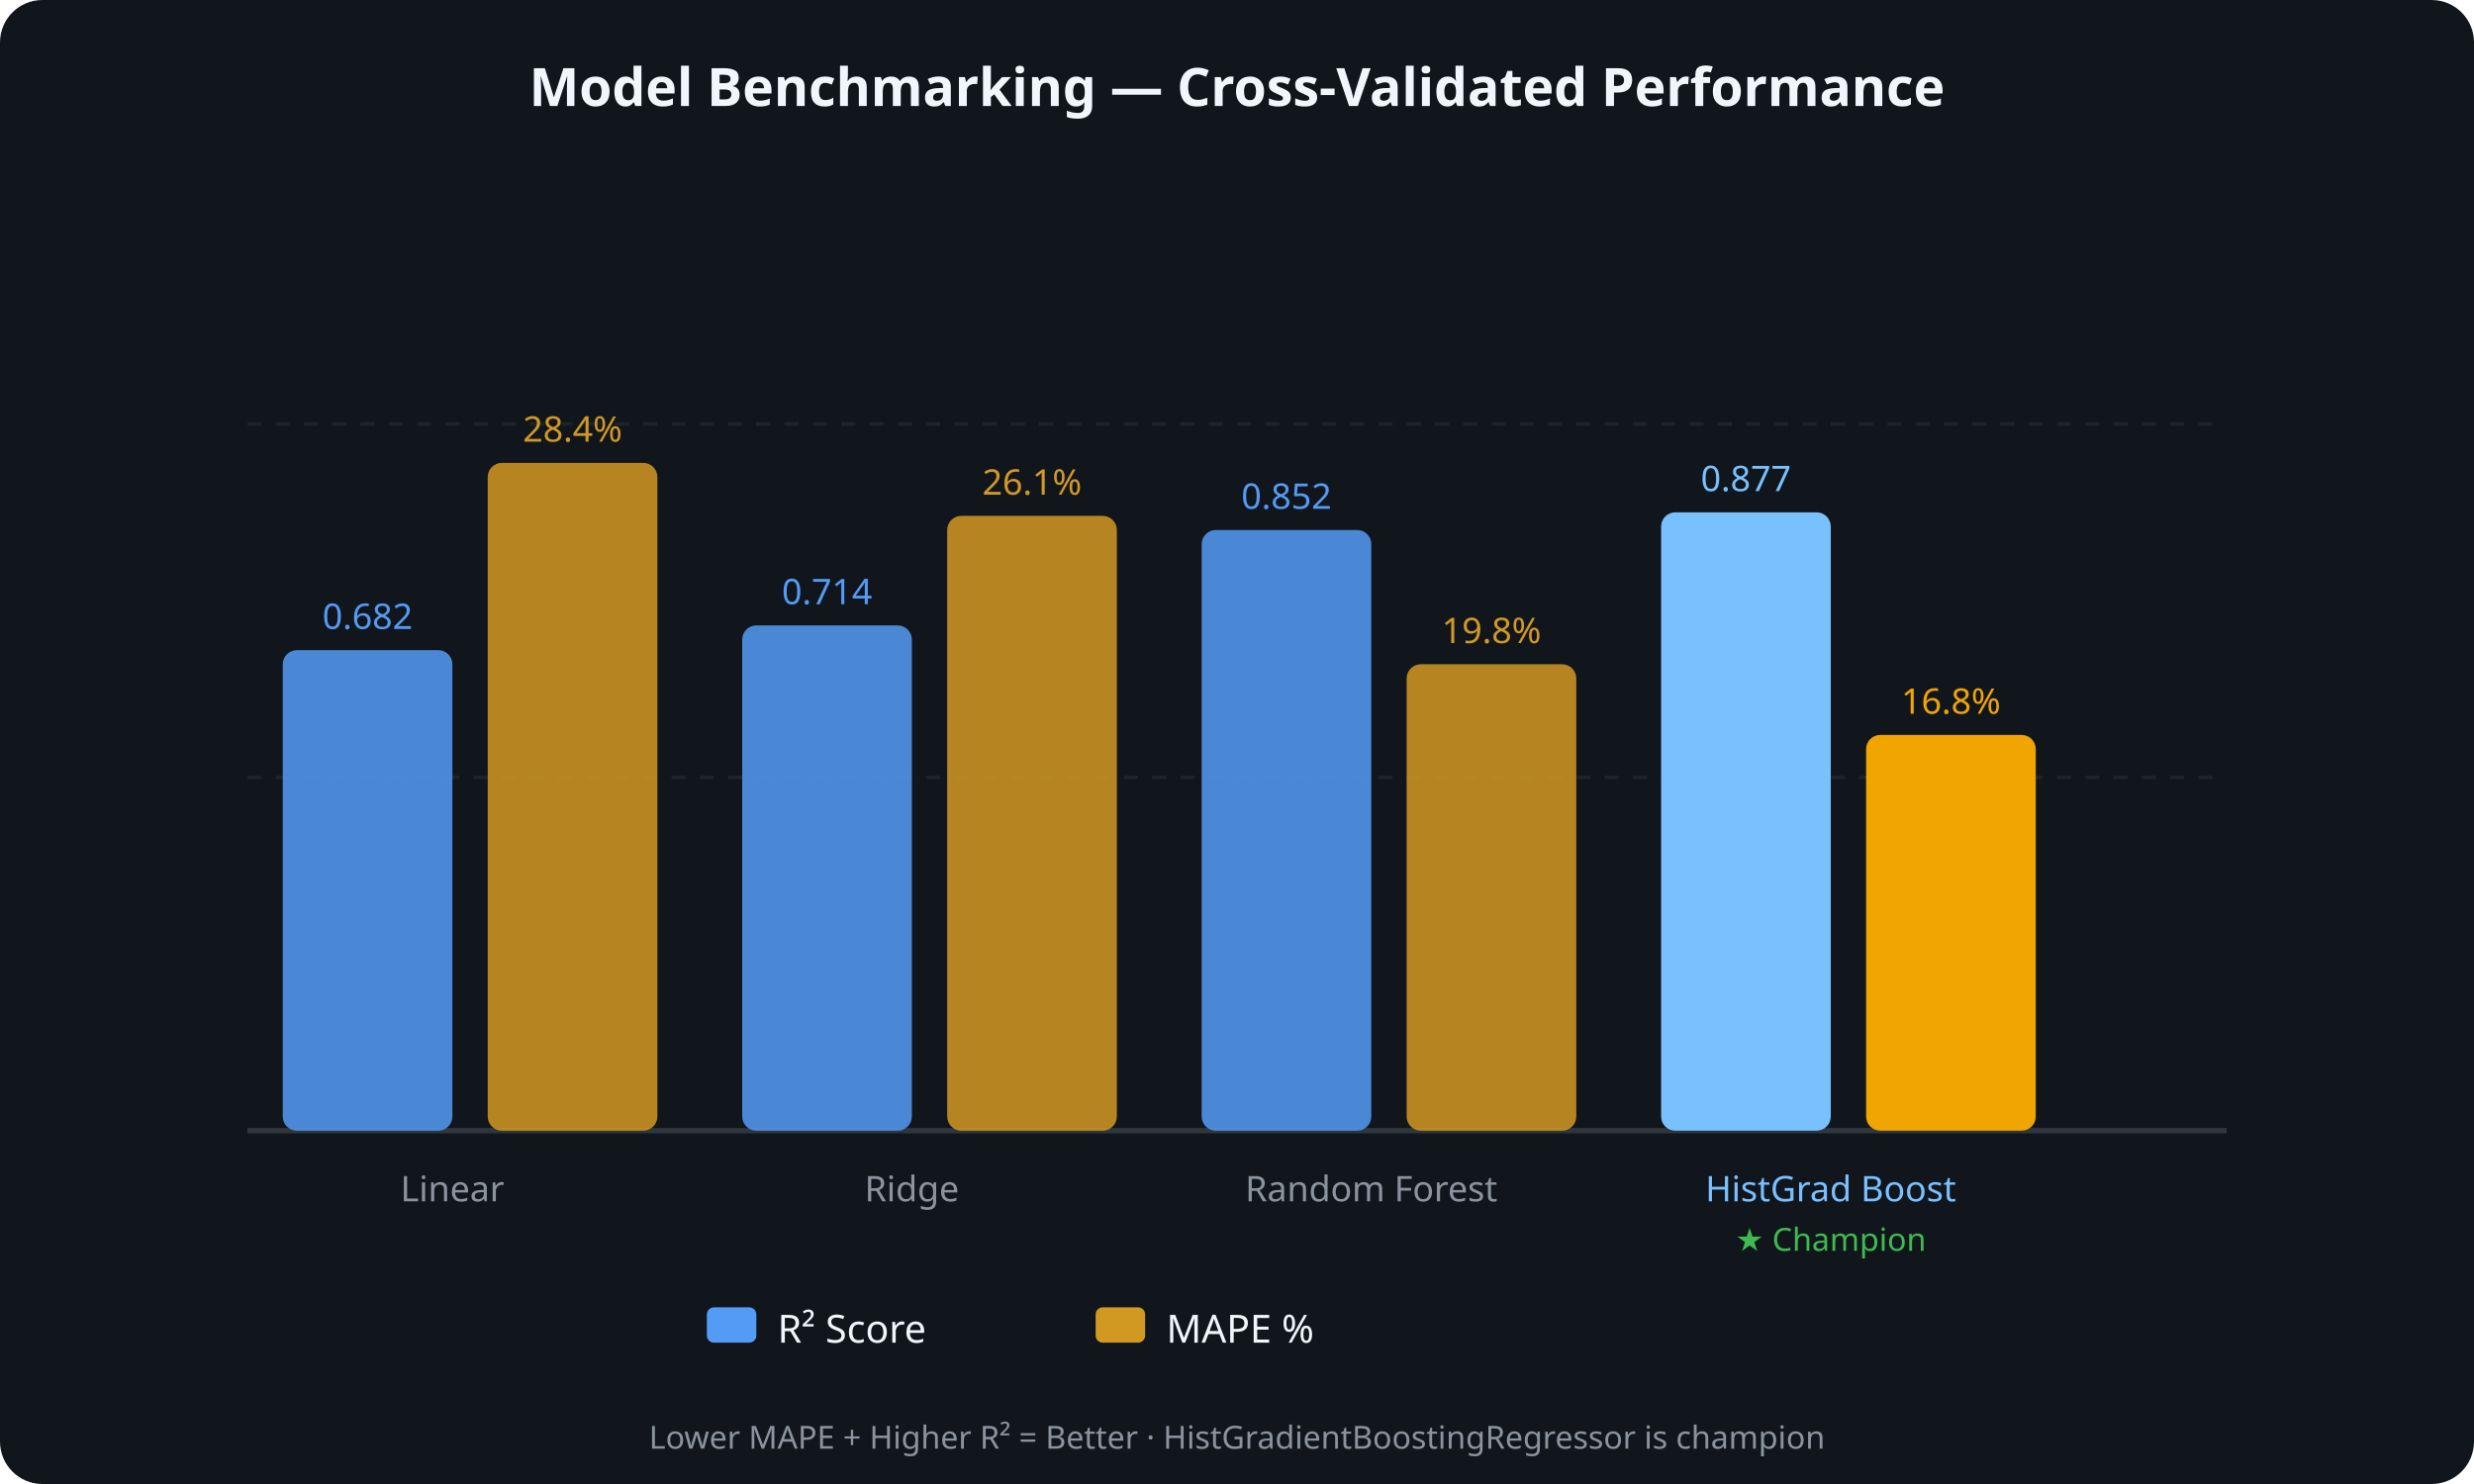
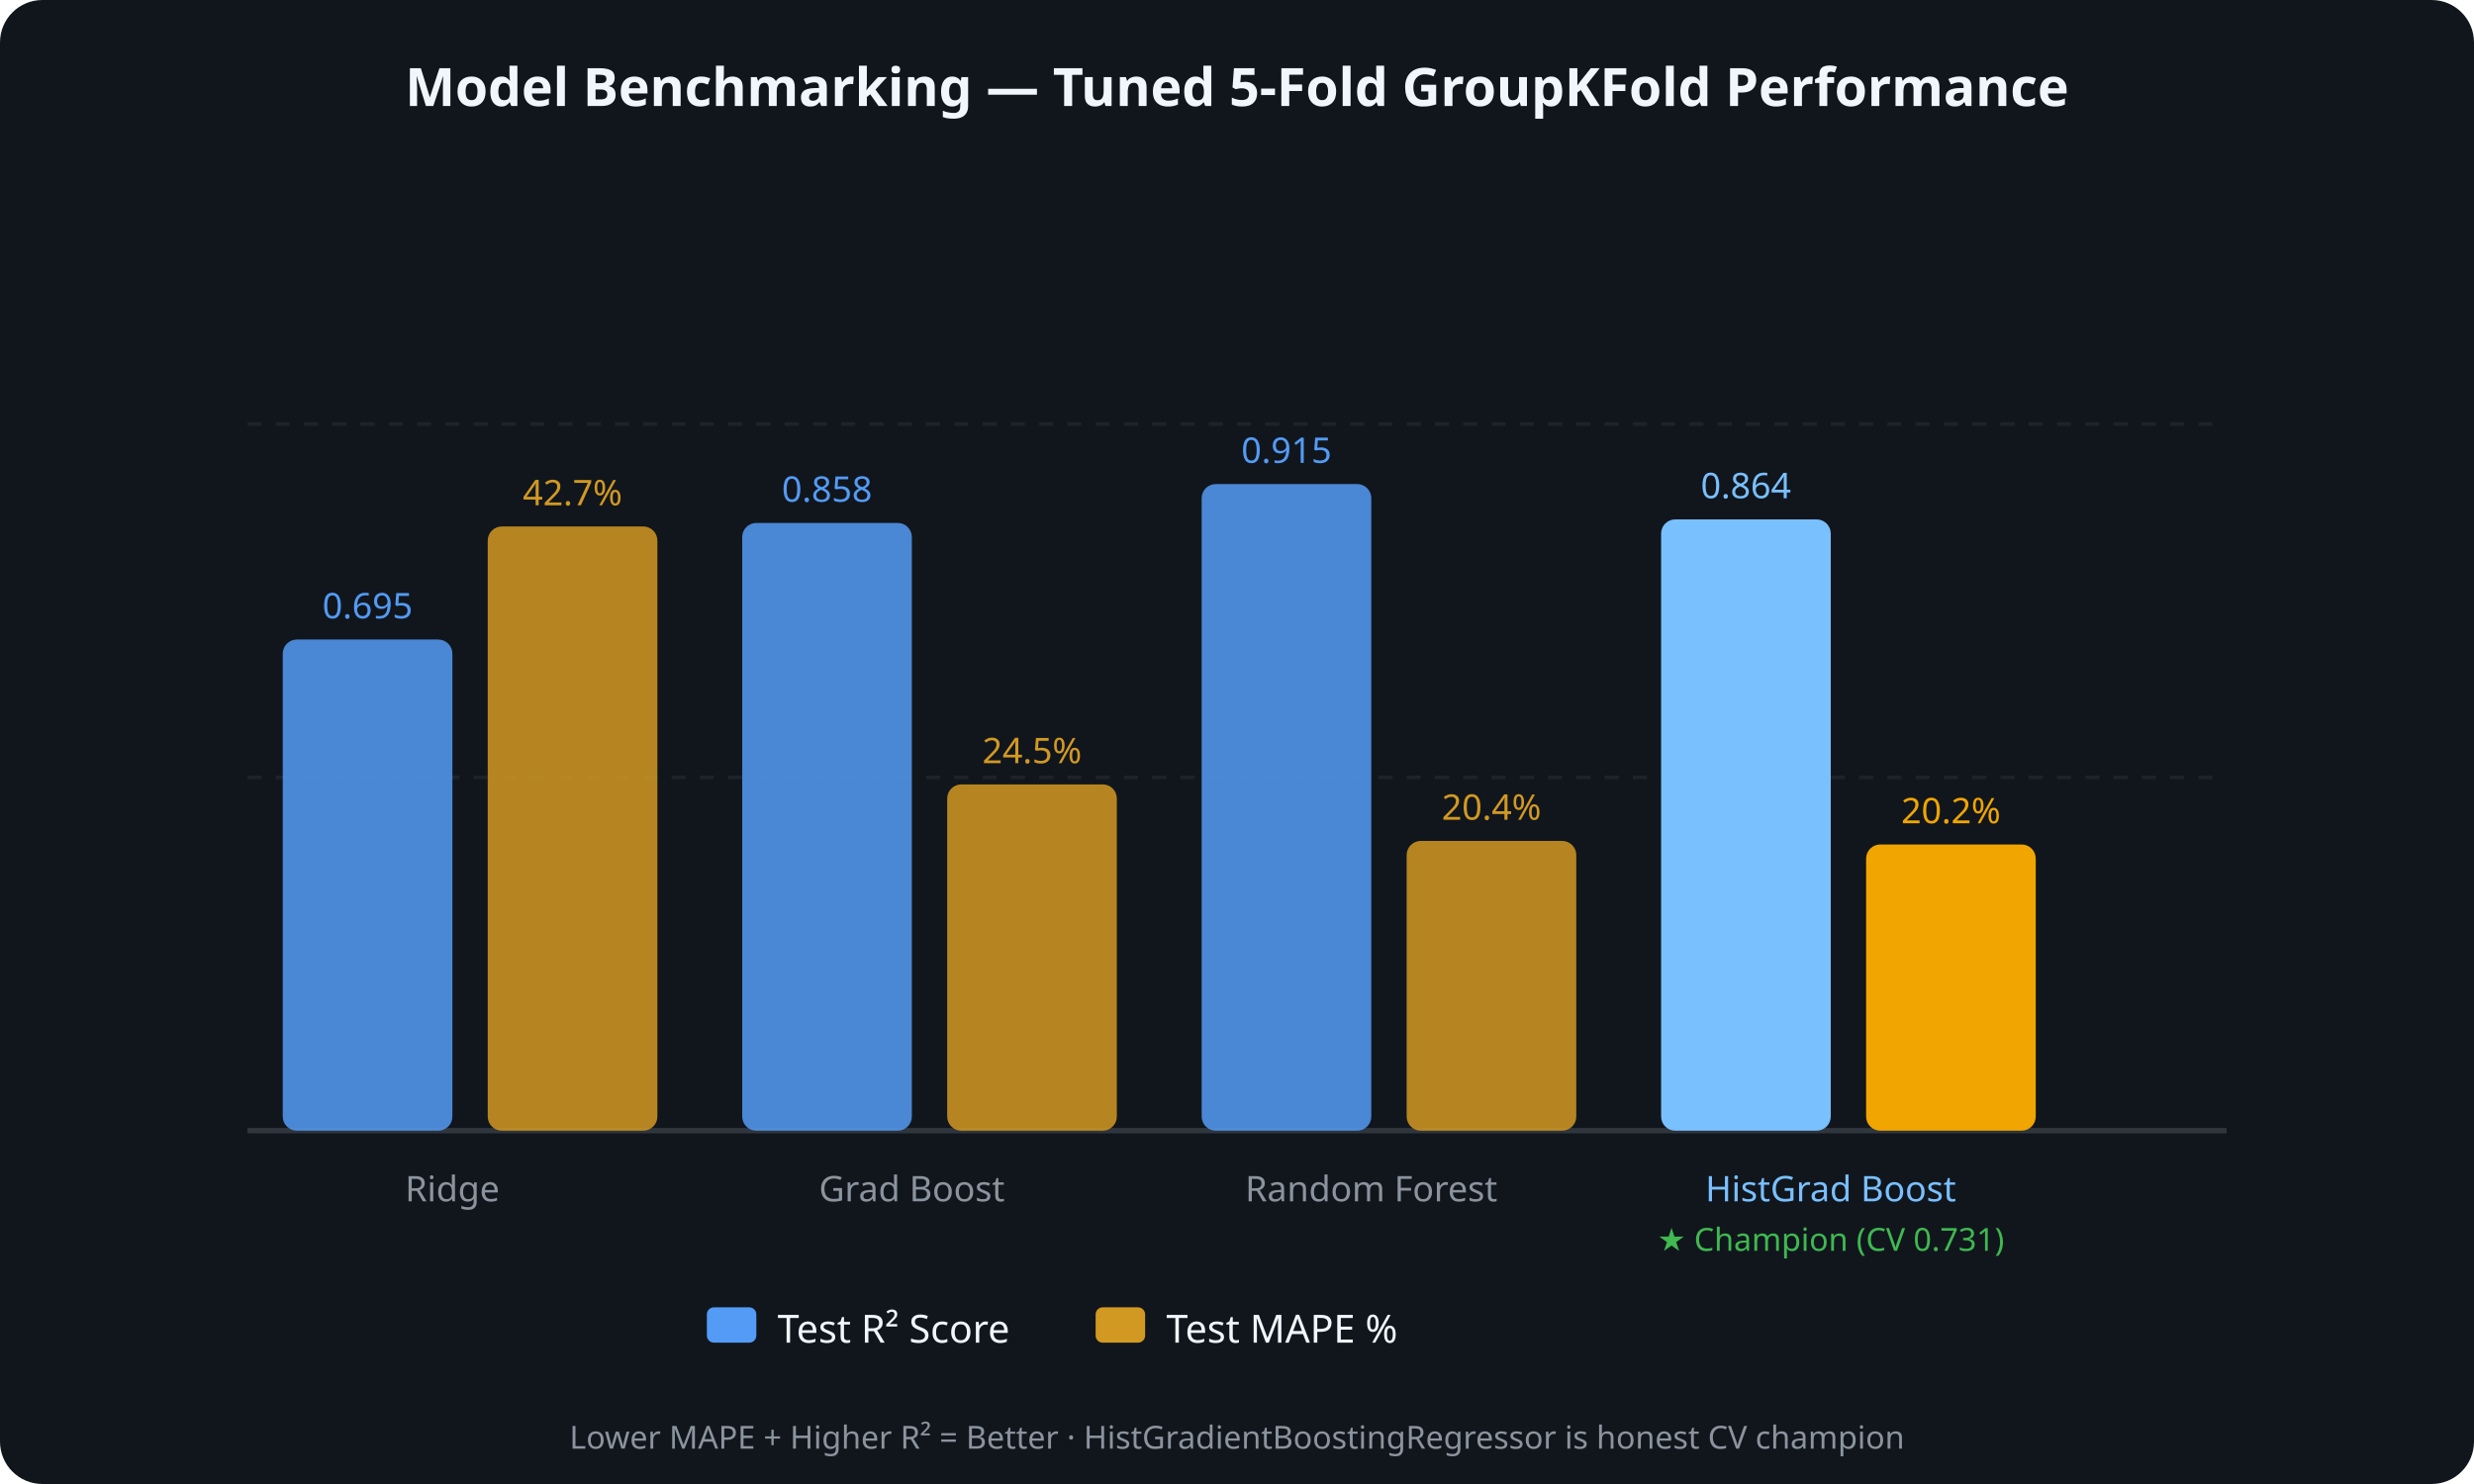
<svg xmlns="http://www.w3.org/2000/svg" width="100%" height="100%" viewBox="0 0 700 420">
  <rect width="700" height="420" fill="#11161d" rx="12" />
-   <text x="350" y="30" font-family="system-ui,sans-serif" font-size="15" font-weight="700" fill="#f0f6fc" text-anchor="middle">Model Benchmarking — Cross-Validated Performance</text>
-   <text x="350" y="410" font-family="system-ui,sans-serif" font-size="9" fill="#8b949e" text-anchor="middle">Lower MAPE + Higher R² = Better · HistGradientBoostingRegressor is champion</text>
+   <text x="350" y="30" font-family="system-ui,sans-serif" font-size="15" font-weight="700" fill="#f0f6fc" text-anchor="middle">Model Benchmarking — Tuned 5-Fold GroupKFold Performance</text>
+   <text x="350" y="410" font-family="system-ui,sans-serif" font-size="9" fill="#8b949e" text-anchor="middle">Lower MAPE + Higher R² = Better · HistGradientBoostingRegressor is honest CV champion</text>
  <line x1="70" y1="320" x2="630" y2="320" stroke="#30363d" stroke-width="1.5" />
  <line x1="70" y1="120" x2="630" y2="120" stroke="#30363d" stroke-width="1" stroke-dasharray="4,4" opacity="0.4" />
  <line x1="70" y1="220" x2="630" y2="220" stroke="#30363d" stroke-width="1" stroke-dasharray="4,4" opacity="0.4" />
-   <rect x="80" y="184" width="48" height="136" rx="4" fill="#539bf5" opacity="0.85" />
-   <text x="104" y="178" font-family="system-ui,sans-serif" font-size="10" fill="#539bf5" text-anchor="middle">0.682</text>
-   <rect x="138" y="131" width="48" height="189" rx="4" fill="#d29922" opacity="0.85" />
-   <text x="162" y="125" font-family="system-ui,sans-serif" font-size="10" fill="#d29922" text-anchor="middle">28.4%</text>
-   <text x="128" y="340" font-family="system-ui,sans-serif" font-size="10" fill="#8b949e" text-anchor="middle">Linear</text>
-   <rect x="210" y="177" width="48" height="143" rx="4" fill="#539bf5" opacity="0.85" />
-   <text x="234" y="171" font-family="system-ui,sans-serif" font-size="10" fill="#539bf5" text-anchor="middle">0.714</text>
-   <rect x="268" y="146" width="48" height="174" rx="4" fill="#d29922" opacity="0.85" />
-   <text x="292" y="140" font-family="system-ui,sans-serif" font-size="10" fill="#d29922" text-anchor="middle">26.1%</text>
-   <text x="258" y="340" font-family="system-ui,sans-serif" font-size="10" fill="#8b949e" text-anchor="middle">Ridge</text>
-   <rect x="340" y="150" width="48" height="170" rx="4" fill="#539bf5" opacity="0.85" />
-   <text x="364" y="144" font-family="system-ui,sans-serif" font-size="10" fill="#539bf5" text-anchor="middle">0.852</text>
-   <rect x="398" y="188" width="48" height="132" rx="4" fill="#d29922" opacity="0.85" />
-   <text x="422" y="182" font-family="system-ui,sans-serif" font-size="10" fill="#d29922" text-anchor="middle">19.8%</text>
+   <rect x="80" y="181" width="48" height="139" rx="4" fill="#539bf5" opacity="0.85" />
+   <text x="104" y="175" font-family="system-ui,sans-serif" font-size="10" fill="#539bf5" text-anchor="middle">0.695</text>
+   <rect x="138" y="149" width="48" height="171" rx="4" fill="#d29922" opacity="0.85" />
+   <text x="162" y="143" font-family="system-ui,sans-serif" font-size="10" fill="#d29922" text-anchor="middle">42.7%</text>
+   <text x="128" y="340" font-family="system-ui,sans-serif" font-size="10" fill="#8b949e" text-anchor="middle">Ridge</text>
+   <rect x="210" y="148" width="48" height="172" rx="4" fill="#539bf5" opacity="0.85" />
+   <text x="234" y="142" font-family="system-ui,sans-serif" font-size="10" fill="#539bf5" text-anchor="middle">0.858</text>
+   <rect x="268" y="222" width="48" height="98" rx="4" fill="#d29922" opacity="0.85" />
+   <text x="292" y="216" font-family="system-ui,sans-serif" font-size="10" fill="#d29922" text-anchor="middle">24.5%</text>
+   <text x="258" y="340" font-family="system-ui,sans-serif" font-size="10" fill="#8b949e" text-anchor="middle">Grad Boost</text>
+   <rect x="340" y="137" width="48" height="183" rx="4" fill="#539bf5" opacity="0.85" />
+   <text x="364" y="131" font-family="system-ui,sans-serif" font-size="10" fill="#539bf5" text-anchor="middle">0.915</text>
+   <rect x="398" y="238" width="48" height="82" rx="4" fill="#d29922" opacity="0.85" />
+   <text x="422" y="232" font-family="system-ui,sans-serif" font-size="10" fill="#d29922" text-anchor="middle">20.4%</text>
  <text x="388" y="340" font-family="system-ui,sans-serif" font-size="10" fill="#8b949e" text-anchor="middle">Random Forest</text>
-   <rect x="470" y="145" width="48" height="175" rx="4" fill="#79c0ff" opacity="1" />
-   <text x="494" y="139" font-family="system-ui,sans-serif" font-size="10" fill="#79c0ff" text-anchor="middle">0.877</text>
-   <rect x="528" y="208" width="48" height="112" rx="4" fill="#f0a500" opacity="1" />
-   <text x="552" y="202" font-family="system-ui,sans-serif" font-size="10" fill="#f0a500" text-anchor="middle">16.8%</text>
+   <rect x="470" y="147" width="48" height="173" rx="4" fill="#79c0ff" opacity="1" />
+   <text x="494" y="141" font-family="system-ui,sans-serif" font-size="10" fill="#79c0ff" text-anchor="middle">0.864</text>
+   <rect x="528" y="239" width="48" height="81" rx="4" fill="#f0a500" opacity="1" />
+   <text x="552" y="233" font-family="system-ui,sans-serif" font-size="10" fill="#f0a500" text-anchor="middle">20.2%</text>
  <text x="518" y="340" font-family="system-ui,sans-serif" font-size="10" fill="#79c0ff" text-anchor="middle">HistGrad Boost</text>
-   <text x="518" y="354" font-family="system-ui,sans-serif" font-size="9" fill="#3fb950" text-anchor="middle">★ Champion</text>
+   <text x="518" y="354" font-family="system-ui,sans-serif" font-size="9" fill="#3fb950" text-anchor="middle">★ Champion (CV 0.731)</text>
  <rect x="200" y="370" width="14" height="10" rx="2" fill="#539bf5" />
-   <text x="220" y="380" font-family="system-ui,sans-serif" font-size="11" fill="#f0f6fc">R² Score</text>
+   <text x="220" y="380" font-family="system-ui,sans-serif" font-size="11" fill="#f0f6fc">Test R² Score</text>
  <rect x="310" y="370" width="14" height="10" rx="2" fill="#d29922" />
-   <text x="330" y="380" font-family="system-ui,sans-serif" font-size="11" fill="#f0f6fc">MAPE %</text>
+   <text x="330" y="380" font-family="system-ui,sans-serif" font-size="11" fill="#f0f6fc">Test MAPE %</text>
</svg>
